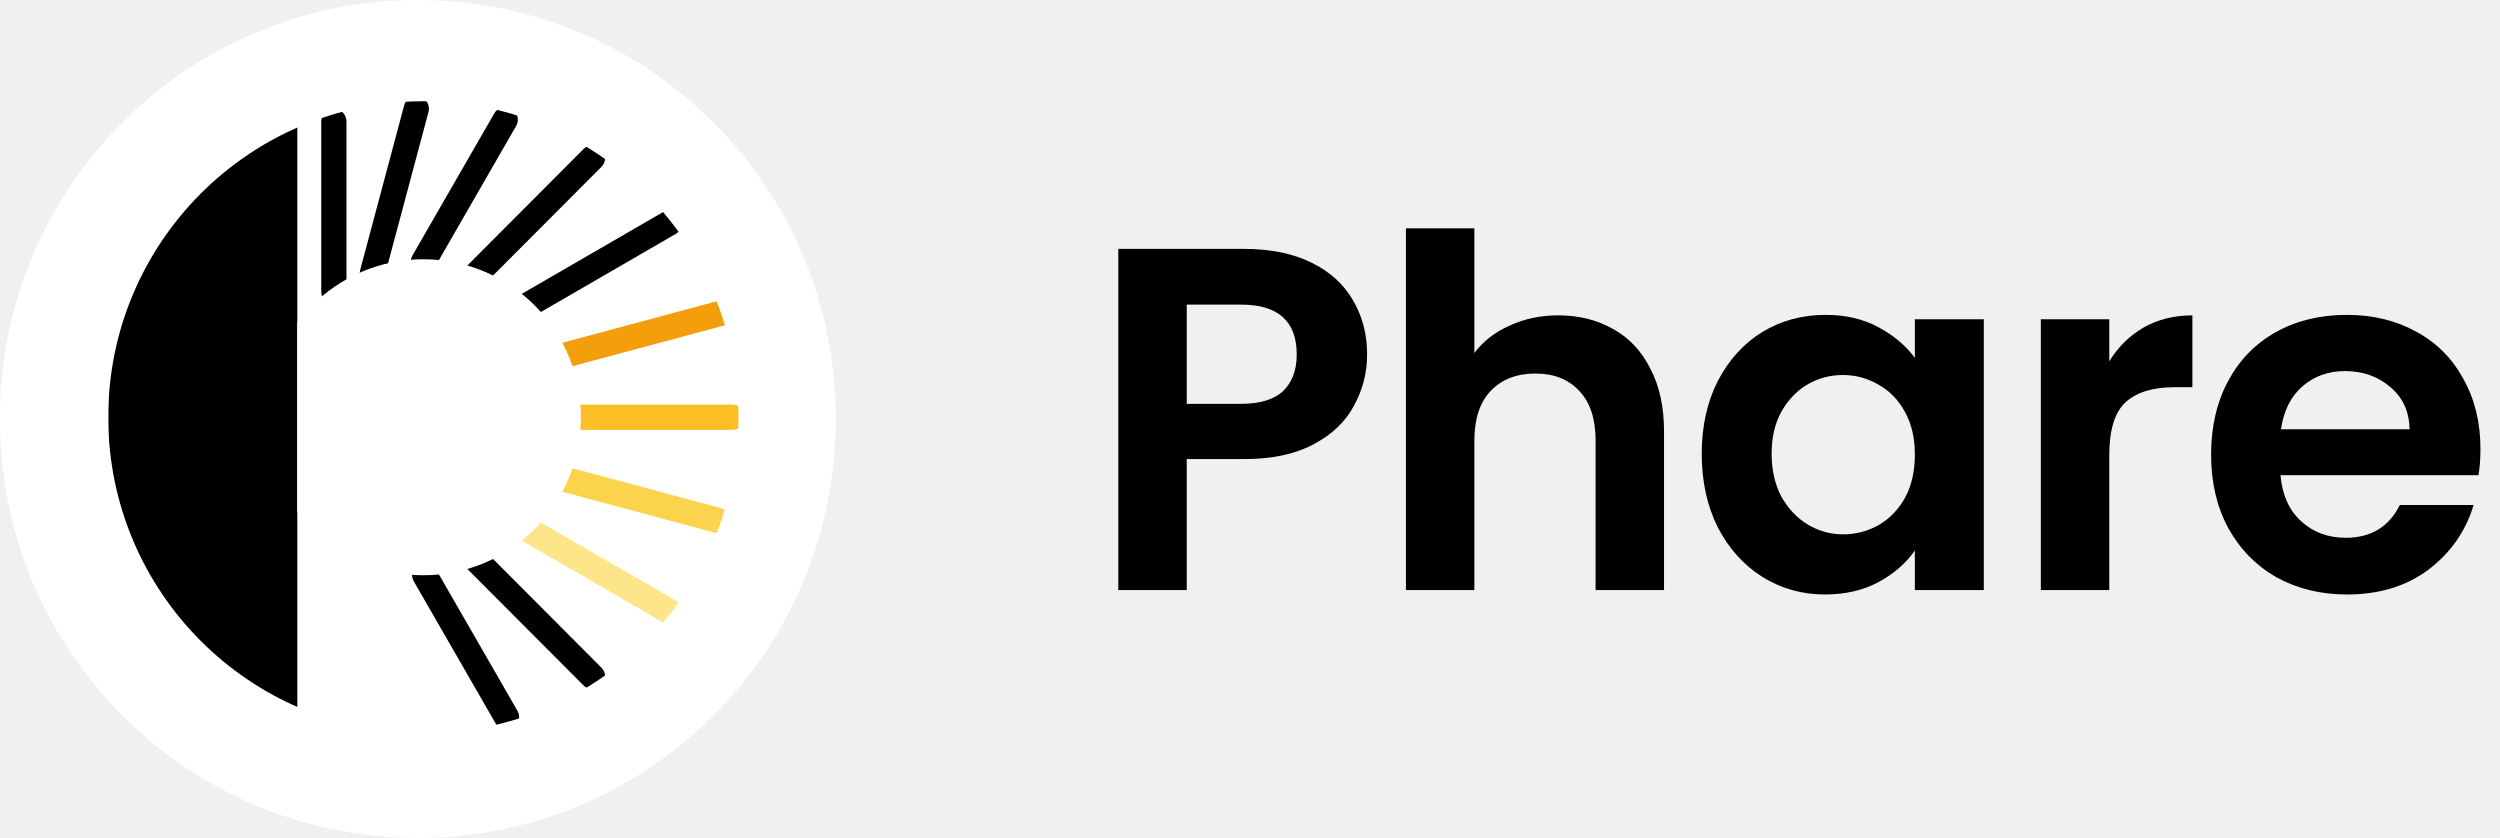
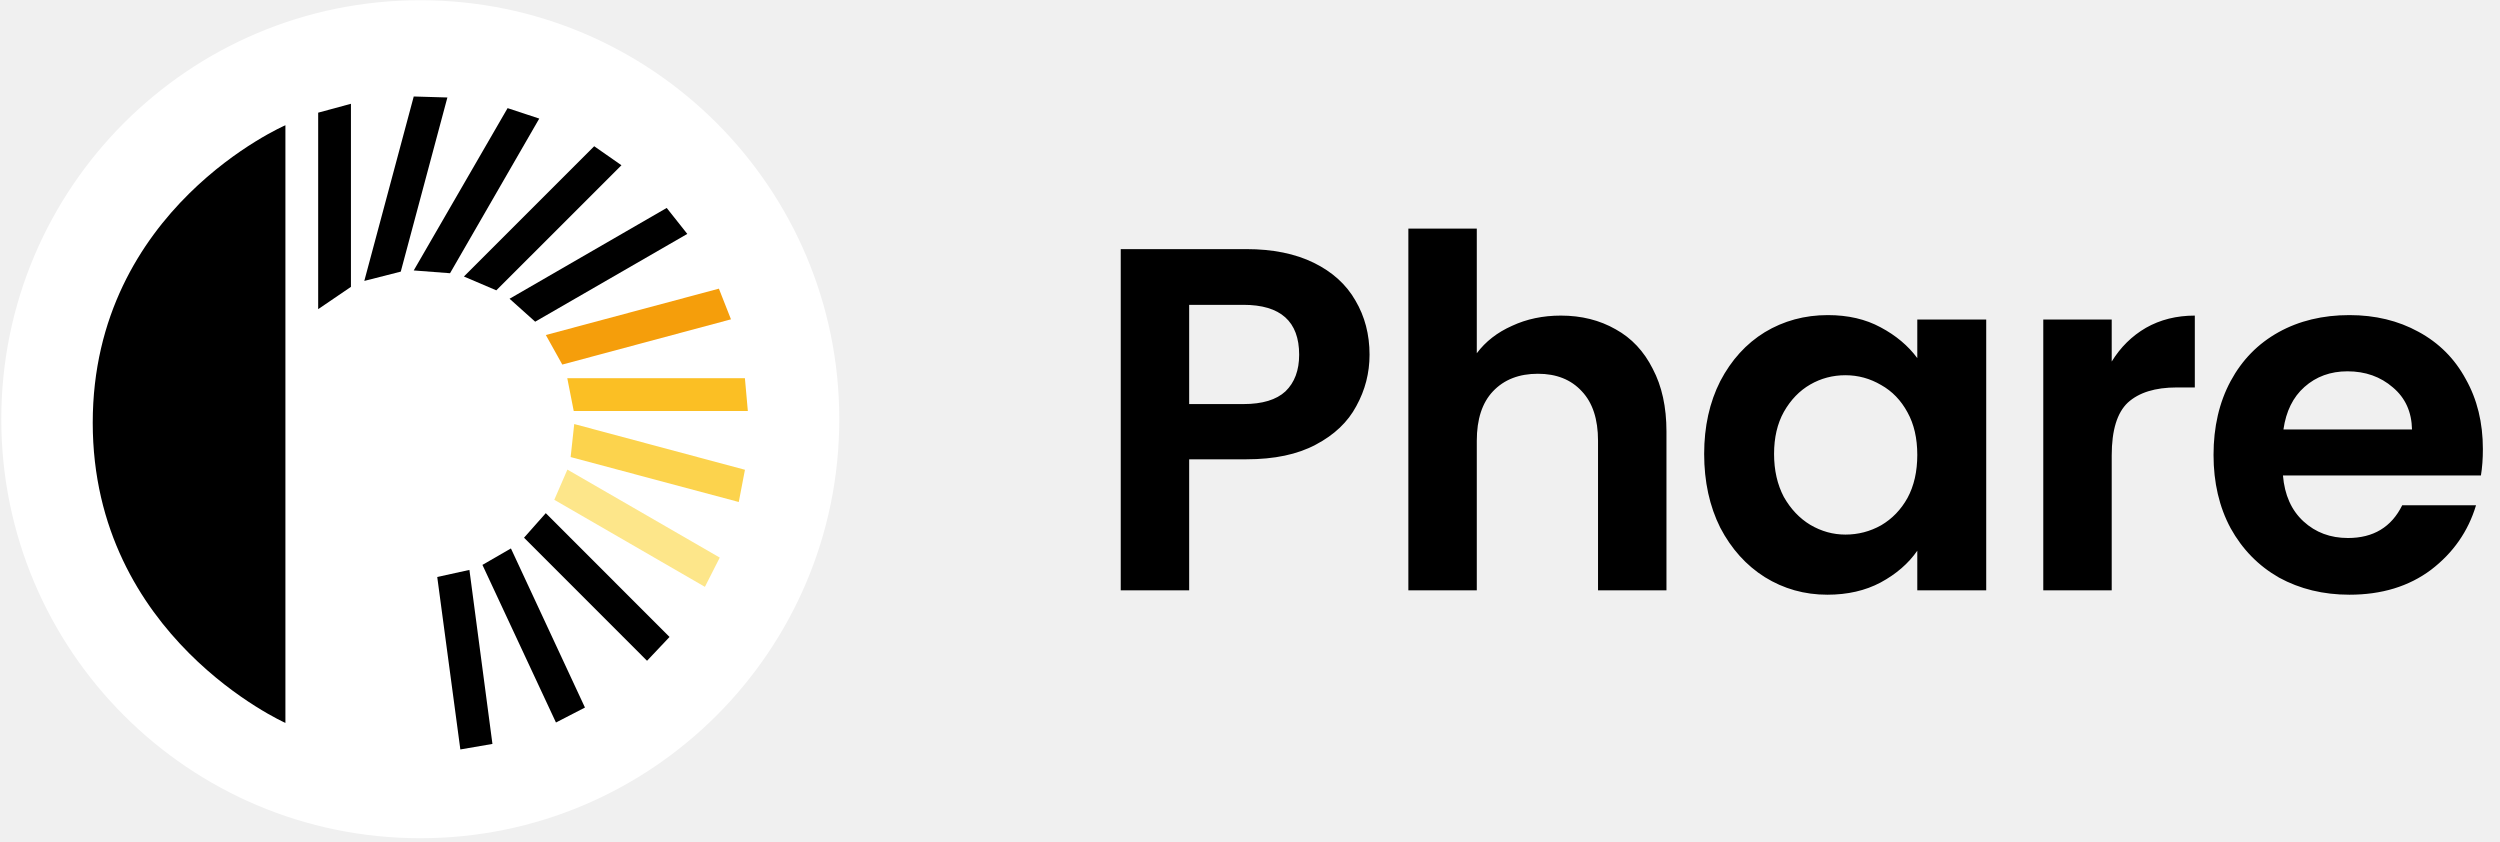
- <svg xmlns="http://www.w3.org/2000/svg" width="716" height="240" viewBox="0 0 716 240" fill="none">
-   <path d="M391.541 101.52C391.541 106.747 390.281 111.647 387.761 116.22C385.335 120.793 381.461 124.48 376.141 127.28C370.915 130.08 364.288 131.48 356.261 131.48H339.881V169H320.281V71.28H356.261C363.821 71.28 370.261 72.587 375.581 75.2C380.901 77.813 384.868 81.407 387.481 85.98C390.188 90.553 391.541 95.733 391.541 101.52ZM355.421 115.66C360.835 115.66 364.848 114.447 367.461 112.02C370.075 109.5 371.381 106 371.381 101.52C371.381 92 366.061 87.24 355.421 87.24H339.881V115.66H355.421ZM446.337 90.32C452.217 90.32 457.444 91.627 462.017 94.24C466.59 96.76 470.137 100.54 472.657 105.58C475.27 110.527 476.577 116.5 476.577 123.5V169H456.977V126.16C456.977 120 455.437 115.287 452.357 112.02C449.277 108.66 445.077 106.98 439.757 106.98C434.344 106.98 430.05 108.66 426.877 112.02C423.797 115.287 422.257 120 422.257 126.16V169H402.657V65.4H422.257V101.1C424.777 97.74 428.137 95.127 432.337 93.26C436.537 91.3 441.204 90.32 446.337 90.32ZM487.376 129.94C487.376 122.1 488.916 115.147 491.996 109.08C495.169 103.013 499.416 98.347 504.736 95.08C510.149 91.813 516.169 90.18 522.796 90.18C528.582 90.18 533.622 91.347 537.916 93.68C542.302 96.013 545.802 98.953 548.416 102.5V91.44H568.156V169H548.416V157.66C545.896 161.3 542.396 164.333 537.916 166.76C533.529 169.093 528.442 170.26 522.656 170.26C516.122 170.26 510.149 168.58 504.736 165.22C499.416 161.86 495.169 157.147 491.996 151.08C488.916 144.92 487.376 137.873 487.376 129.94ZM548.416 130.22C548.416 125.46 547.482 121.4 545.616 118.04C543.749 114.587 541.229 111.973 538.056 110.2C534.882 108.333 531.476 107.4 527.836 107.4C524.196 107.4 520.836 108.287 517.756 110.06C514.676 111.833 512.156 114.447 510.196 117.9C508.329 121.26 507.396 125.273 507.396 129.94C507.396 134.607 508.329 138.713 510.196 142.26C512.156 145.713 514.676 148.373 517.756 150.24C520.929 152.107 524.289 153.04 527.836 153.04C531.476 153.04 534.882 152.153 538.056 150.38C541.229 148.513 543.749 145.9 545.616 142.54C547.482 139.087 548.416 134.98 548.416 130.22ZM604.098 103.48C606.618 99.373 609.885 96.153 613.898 93.82C618.005 91.487 622.672 90.32 627.898 90.32V110.9H622.718C616.558 110.9 611.892 112.347 608.718 115.24C605.638 118.133 604.098 123.173 604.098 130.36V169H584.498V91.44H604.098V103.48ZM710.4 128.54C710.4 131.34 710.213 133.86 709.84 136.1H653.14C653.607 141.7 655.567 146.087 659.02 149.26C662.473 152.433 666.72 154.02 671.76 154.02C679.04 154.02 684.22 150.893 687.3 144.64H708.44C706.2 152.107 701.907 158.267 695.56 163.12C689.213 167.88 681.42 170.26 672.18 170.26C664.713 170.26 657.993 168.627 652.02 165.36C646.14 162 641.52 157.287 638.16 151.22C634.893 145.153 633.26 138.153 633.26 130.22C633.26 122.193 634.893 115.147 638.16 109.08C641.427 103.013 646 98.347 651.88 95.08C657.76 91.813 664.527 90.18 672.18 90.18C679.553 90.18 686.133 91.767 691.92 94.94C697.8 98.113 702.327 102.64 705.5 108.52C708.767 114.307 710.4 120.98 710.4 128.54ZM690.1 122.94C690.007 117.9 688.187 113.887 684.64 110.9C681.093 107.82 676.753 106.28 671.62 106.28C666.767 106.28 662.66 107.773 659.3 110.76C656.033 113.653 654.027 117.713 653.28 122.94H690.1Z" fill="black" />
-   <rect width="239.346" height="240" rx="119.673" fill="white" />
-   <mask id="mask0_403_1546" style="mask-type:alpha" maskUnits="userSpaceOnUse" x="31" y="29" width="181" height="181">
-     <path d="M211.507 119.5C211.507 169.482 171.099 210 121.253 210C71.408 210 31 169.482 31 119.5C31 69.518 71.408 29 121.253 29C171.099 29 211.507 69.518 211.507 119.5ZM76.127 119.5C76.127 144.491 96.331 164.75 121.253 164.75C146.176 164.75 166.38 144.491 166.38 119.5C166.38 94.509 146.176 74.25 121.253 74.25C96.331 74.25 76.127 94.509 76.127 119.5Z" fill="black" />
-     <path d="M74.322 88.715C74.322 85.724 76.746 83.3 79.737 83.3V83.3C82.728 83.3 85.152 85.724 85.152 88.715V150.285C85.152 153.276 82.728 155.7 79.737 155.7V155.7C76.746 155.7 74.322 153.276 74.322 150.285V88.715Z" fill="black" />
-   </mask>
-   <g mask="url(#mask0_403_1546)">
-     <rect x="92.011" y="31.172" width="7.22" height="56.11" rx="3.61" fill="black" />
-     <rect width="7.225" height="54.263" rx="3.613" transform="matrix(0.865434 -0.501024 0.498977 0.866615 116.676 163.307)" fill="black" />
-     <rect width="7.23" height="54.226" rx="3.615" transform="matrix(0.706141 -0.708071 0.706141 0.708071 131.404 160.499)" fill="black" />
-     <rect width="7.235" height="54.189" rx="3.618" transform="matrix(0.498977 -0.866615 0.865434 0.501024 146.576 153.179)" fill="#FDE68A" />
-     <rect width="7.239" height="54.162" rx="3.619" transform="matrix(0.258161 -0.966102 0.965749 0.259479 155.643 139.374)" fill="#FCD34D" />
-     <rect x="159.16" y="123.12" width="7.24" height="54.152" rx="3.62" transform="rotate(-90 159.16 123.12)" fill="#FBBF24" />
-     <rect width="7.239" height="54.162" rx="3.619" transform="matrix(-0.258161 -0.966102 0.965749 -0.259479 159.92 105.972)" fill="#F59E0B" />
-     <rect width="7.235" height="54.189" rx="3.618" transform="matrix(-0.498977 -0.866615 0.865434 -0.501024 149.762 92.3367)" fill="black" />
-     <rect width="7.23" height="54.226" rx="3.615" transform="matrix(-0.706141 -0.708071 0.706141 -0.708071 136.528 83.6021)" fill="black" />
-     <rect width="7.225" height="54.263" rx="3.613" transform="matrix(-0.865434 -0.501024 0.498977 -0.866615 122.557 79.9589)" fill="black" />
-     <rect width="7.222" height="56.1" rx="3.611" transform="matrix(-0.965749 -0.259479 0.258161 -0.966102 109.171 82.7812)" fill="black" />
-     <path d="M31 29H85.152V210H31V29Z" fill="black" />
-   </g>
+ <svg xmlns="http://www.w3.org/2000/svg" width="716" height="241" viewBox="0 0 716 241" fill="none">
+   <path d="M392.238 101.585C392.238 106.812 390.978 111.712 388.458 116.285C386.031 120.859 382.158 124.545 376.838 127.345C371.611 130.145 364.984 131.545 356.958 131.545H340.578V169.065H320.978V71.345H356.958C364.518 71.345 370.958 72.652 376.278 75.265C381.598 77.879 385.564 81.472 388.178 86.045C390.884 90.619 392.238 95.799 392.238 101.585ZM356.118 115.725C361.531 115.725 365.544 114.512 368.158 112.085C370.771 109.565 372.078 106.065 372.078 101.585C372.078 92.065 366.758 87.305 356.118 87.305H340.578V115.725H356.118ZM447.034 90.385C452.914 90.385 458.14 91.692 462.714 94.305C467.287 96.825 470.834 100.605 473.354 105.645C475.967 110.592 477.274 116.565 477.274 123.565V169.065H457.674V126.225C457.674 120.065 456.134 115.352 453.054 112.085C449.974 108.725 445.774 107.045 440.454 107.045C435.04 107.045 430.747 108.725 427.574 112.085C424.494 115.352 422.954 120.065 422.954 126.225V169.065H403.354V65.465H422.954V101.165C425.474 97.805 428.834 95.192 433.034 93.325C437.234 91.365 441.9 90.385 447.034 90.385ZM488.072 130.005C488.072 122.165 489.612 115.212 492.692 109.145C495.865 103.079 500.112 98.412 505.432 95.145C510.845 91.879 516.865 90.245 523.492 90.245C529.279 90.245 534.319 91.412 538.612 93.745C542.999 96.079 546.499 99.019 549.112 102.565V91.505H568.852V169.065H549.112V157.725C546.592 161.365 543.092 164.399 538.612 166.825C534.225 169.159 529.139 170.325 523.352 170.325C516.819 170.325 510.845 168.645 505.432 165.285C500.112 161.925 495.865 157.212 492.692 151.145C489.612 144.985 488.072 137.939 488.072 130.005ZM549.112 130.285C549.112 125.525 548.179 121.465 546.312 118.105C544.446 114.652 541.925 112.039 538.752 110.265C535.579 108.399 532.172 107.465 528.532 107.465C524.892 107.465 521.532 108.352 518.452 110.125C515.372 111.899 512.852 114.512 510.892 117.965C509.025 121.325 508.092 125.339 508.092 130.005C508.092 134.672 509.025 138.779 510.892 142.325C512.852 145.779 515.372 148.439 518.452 150.305C521.625 152.172 524.985 153.105 528.532 153.105C532.172 153.105 535.579 152.219 538.752 150.445C541.925 148.579 544.446 145.965 546.312 142.605C548.179 139.152 549.112 135.045 549.112 130.285ZM604.795 103.545C607.315 99.439 610.582 96.219 614.595 93.885C618.702 91.552 623.368 90.385 628.595 90.385V110.965H623.415C617.255 110.965 612.588 112.412 609.415 115.305C606.335 118.199 604.795 123.239 604.795 130.425V169.065H585.195V91.505H604.795V103.545ZM711.097 128.605C711.097 131.405 710.91 133.925 710.537 136.165H653.837C654.303 141.765 656.263 146.152 659.717 149.325C663.17 152.499 667.417 154.085 672.457 154.085C679.737 154.085 684.917 150.959 687.997 144.705H709.137C706.897 152.172 702.603 158.332 696.257 163.185C689.91 167.945 682.117 170.325 672.877 170.325C665.41 170.325 658.69 168.692 652.717 165.425C646.837 162.065 642.217 157.352 638.857 151.285C635.59 145.219 633.957 138.219 633.957 130.285C633.957 122.259 635.59 115.212 638.857 109.145C642.123 103.079 646.697 98.412 652.577 95.145C658.457 91.879 665.223 90.245 672.877 90.245C680.25 90.245 686.83 91.832 692.617 95.005C698.497 98.179 703.023 102.705 706.197 108.585C709.463 114.372 711.097 121.045 711.097 128.605ZM690.797 123.005C690.703 117.965 688.883 113.952 685.337 110.965C681.79 107.885 677.45 106.345 672.317 106.345C667.463 106.345 663.357 107.839 659.997 110.825C656.73 113.719 654.723 117.779 653.977 123.005H690.797Z" fill="black" />
+   <rect x="0.37" y="0.066" width="240" height="240" rx="120" fill="white" />
+   <path d="M91.126 32.268L100.51 29.723V82.156L91.126 88.543V32.268Z" fill="black" />
+   <path d="M138.168 161.786L146.33 157.074L167.532 202.641L159.227 206.926L138.168 161.786Z" fill="black" />
+   <path d="M125.225 165.248L134.44 163.222L141.034 213.059L131.843 214.642L125.225 165.248Z" fill="black" />
+   <path d="M150.081 153.997L156.309 146.969L191.757 182.425L185.311 189.245L150.081 153.997Z" fill="black" />
+   <path d="M158.749 143.141L162.502 134.491L206.136 159.696L201.885 168.073L158.749 143.141Z" fill="#FDE68A" />
+   <path d="M163.433 130.904L164.457 121.445L213.354 134.544L211.584 143.774L163.433 130.904Z" fill="#FCD34D" />
+   <path d="M164.315 117.704L162.469 108.319H213.341L214.181 117.704H164.315Z" fill="#FBBF24" />
+   <path d="M161.04 104.412L156.327 95.947L205.891 82.67L209.352 91.456L161.04 104.412Z" fill="#F59E0B" />
+   <path d="M153.274 92.132L145.939 85.561L190.945 59.553L196.841 66.992L153.274 92.132Z" fill="black" />
+   <path d="M142.145 83.154L132.86 79.191L170.177 41.881L177.982 47.327L142.145 83.154Z" fill="black" />
+   <path d="M128.889 78.252L118.492 77.457L145.374 30.968L154.44 33.962L128.889 78.252Z" fill="black" />
+   <path d="M114.778 77.795L104.336 80.454L118.495 27.634L128.132 27.919L114.778 77.795Z" fill="black" />
+   <path d="M81.741 207.046V35.869C81.741 35.869 26.559 59.706 26.559 121.082C26.559 182.458 81.741 207.046 81.741 207.046Z" fill="black" />
</svg>
